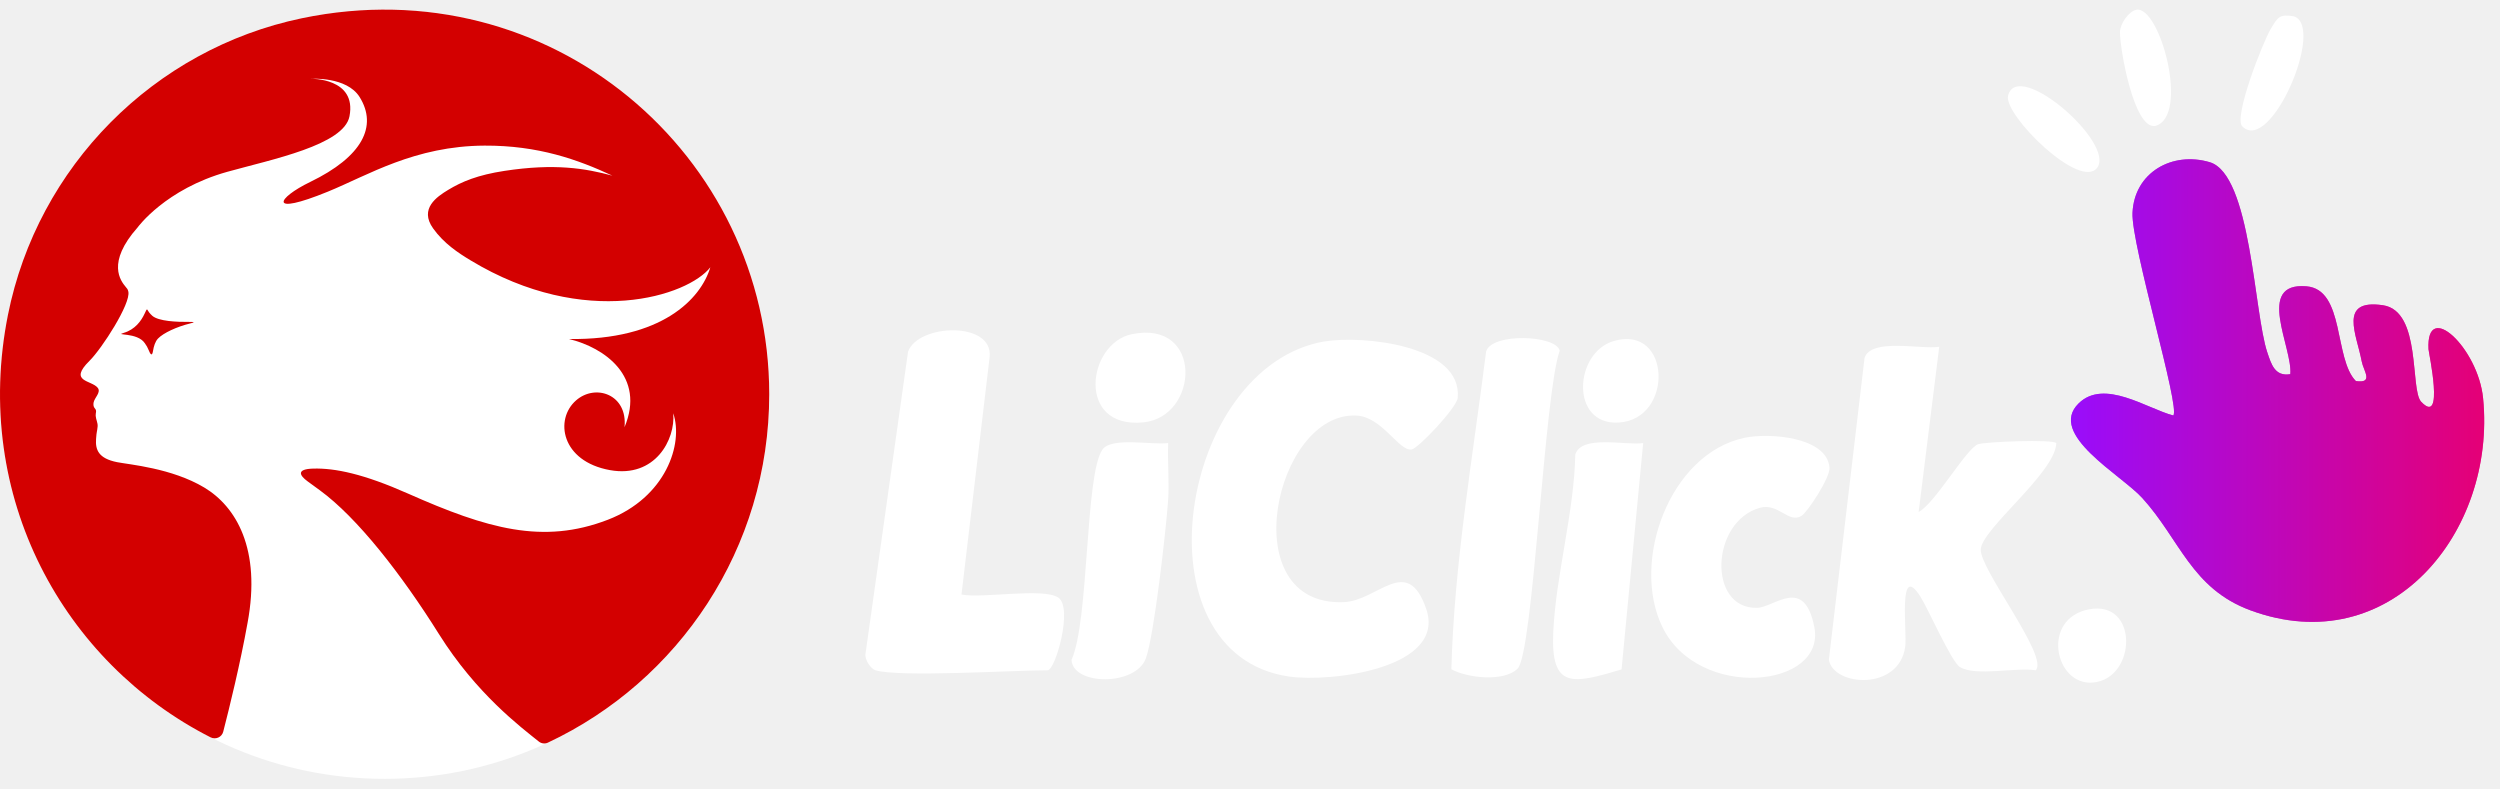
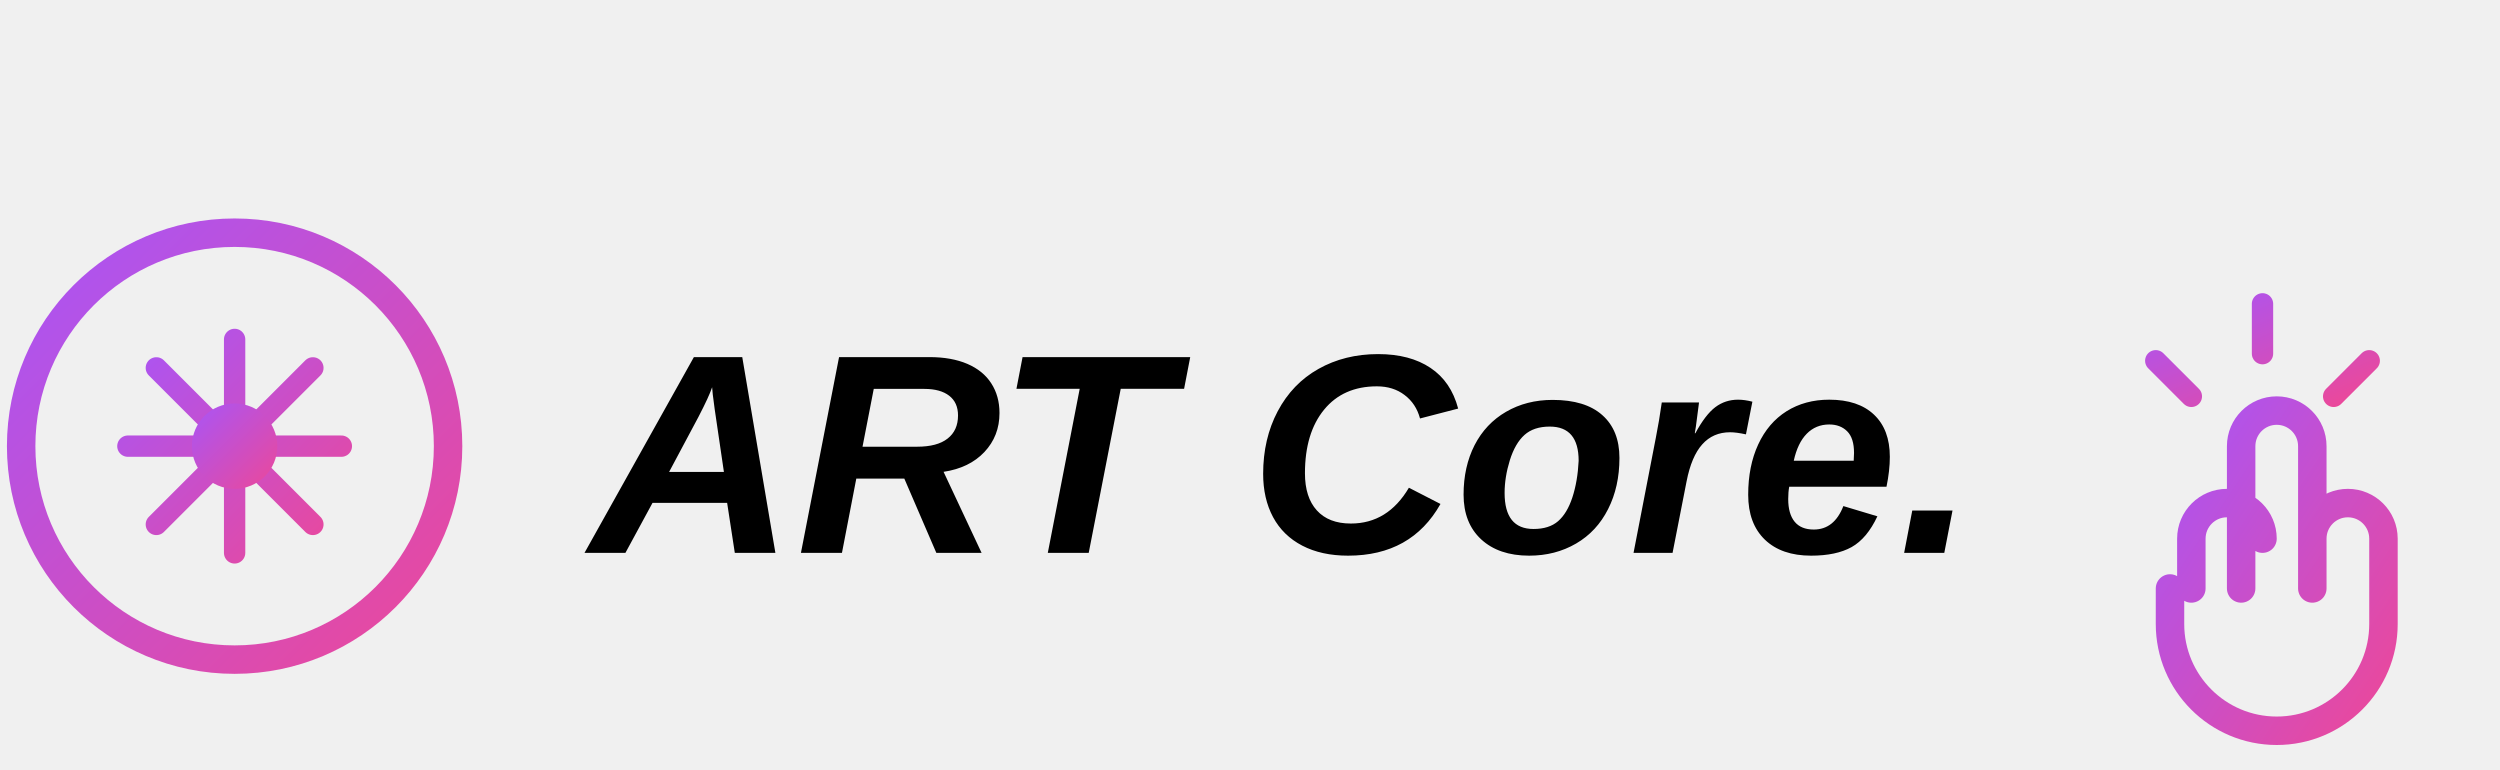
- <svg xmlns="http://www.w3.org/2000/svg" width="130" height="41" viewBox="0 0 130 41" fill="none">
-   <path d="M68.883 17.756C70.812 17.426 76.065 17.938 75.8 20.695C75.753 21.193 73.759 23.312 73.405 23.373C72.76 23.488 71.879 21.69 70.562 21.611C66.287 21.354 64.085 31.558 69.882 31.311C71.661 31.235 73.175 28.801 74.16 31.654C75.234 34.758 69.201 35.492 67.039 35.181C58.958 34.021 61.267 19.048 68.883 17.752V17.756Z" fill="white" />
-   <path d="M100.84 18.032L99.77 26.621C100.615 26.195 102.258 23.295 102.867 23.098C103.25 22.972 106.769 22.829 106.927 23.044C106.884 24.584 103.024 27.519 102.999 28.579C102.974 29.639 106.562 34.168 105.856 34.855C104.829 34.687 102.731 35.188 101.914 34.684C101.467 34.408 100.285 31.694 99.859 31.021C98.681 29.17 99.175 32.833 99.072 33.62C98.764 35.944 95.334 35.697 95.101 34.308L96.956 18.615C97.292 17.555 99.927 18.186 100.844 18.032H100.84Z" fill="white" />
-   <path d="M45.525 34.855C45.292 34.788 44.952 34.308 45.006 33.996L47.218 18.29C47.734 16.832 51.658 16.686 51.461 18.562L49.997 30.917C51.117 31.128 54.25 30.548 55.031 31.075C55.811 31.601 54.88 34.855 54.475 34.855C52.624 34.855 46.785 35.228 45.525 34.855Z" fill="white" />
-   <path d="M90.719 22.765C91.99 22.496 94.998 22.711 95.134 24.312C95.177 24.831 93.995 26.625 93.684 26.821C93.014 27.247 92.474 26.141 91.525 26.402C88.958 27.108 88.786 31.662 91.36 31.608C92.273 31.59 93.82 29.915 94.346 32.614C94.965 35.783 88.317 36.452 86.444 32.604C84.787 29.192 86.824 23.585 90.719 22.765Z" fill="white" />
-   <path d="M78.915 34.77C78.213 35.464 76.323 35.267 75.471 34.802C75.618 29.288 76.588 23.76 77.279 18.275C77.576 17.291 80.916 17.419 81.106 18.236C80.308 20.402 79.731 33.961 78.915 34.77Z" fill="white" />
-   <path d="M60.745 23.037C60.706 24.043 60.813 25.07 60.738 26.076C60.623 27.634 60.018 33.033 59.585 34.232C59.059 35.682 55.801 35.657 55.718 34.318C56.642 32.281 56.416 24.684 57.326 23.38C57.798 22.704 59.893 23.155 60.745 23.037Z" fill="white" />
-   <path d="M85.445 23.04L84.321 34.809C81.793 35.564 80.633 35.858 80.769 32.875C80.906 29.893 81.854 26.663 81.915 23.631C82.241 22.596 84.525 23.173 85.445 23.04Z" fill="white" />
-   <path d="M58.858 17.377C62.589 16.617 62.353 21.677 59.453 21.963C55.944 22.31 56.535 17.849 58.858 17.377Z" fill="white" />
-   <path d="M83.913 17.734C86.906 16.853 87.053 21.816 84.16 21.973C81.643 22.113 81.847 18.339 83.913 17.734Z" fill="white" />
-   <path d="M108.624 31.686C111.22 31.182 111.116 35.281 108.842 35.492C106.852 35.679 106.111 32.173 108.624 31.686Z" fill="white" />
-   <path d="M119.096 19.46C119.229 18.092 117.252 14.662 119.938 14.888C121.939 15.056 121.359 18.654 122.505 19.814C123.453 19.954 122.898 19.277 122.809 18.794C122.551 17.401 121.57 15.529 123.912 15.872C125.935 16.169 125.308 20.265 125.902 20.892C127.13 22.188 126.289 18.328 126.282 18.157C126.149 15.547 128.863 18.092 129.121 20.709C129.812 27.673 124.288 34.418 117.023 31.737C113.951 30.602 113.361 28.06 111.402 25.901C110.307 24.691 106.451 22.589 108.087 20.978C109.415 19.671 111.638 21.246 113.01 21.604C113.396 21.232 110.819 12.743 110.89 11.071C110.98 8.97 112.952 7.856 114.904 8.433C117.059 9.073 117.202 16.259 117.9 18.325C118.104 18.923 118.287 19.592 119.093 19.456L119.096 19.46Z" fill="url(#paint0_linear_774_9996)" fill-opacity="0.64" />
-   <path d="M119.096 19.46C119.229 18.092 117.252 14.662 119.938 14.888C121.939 15.056 121.359 18.654 122.505 19.814C123.453 19.954 122.898 19.277 122.809 18.794C122.551 17.401 121.57 15.529 123.912 15.872C125.935 16.169 125.308 20.265 125.902 20.892C127.13 22.188 126.289 18.328 126.282 18.157C126.149 15.547 128.863 18.092 129.121 20.709C129.812 27.673 124.288 34.418 117.023 31.737C113.951 30.602 113.361 28.06 111.402 25.901C110.307 24.691 106.451 22.589 108.087 20.978C109.415 19.671 111.638 21.246 113.01 21.604C113.396 21.232 110.819 12.743 110.89 11.071C110.98 8.97 112.952 7.856 114.904 8.433C117.059 9.073 117.202 16.259 117.9 18.325C118.104 18.923 118.287 19.592 119.093 19.456L119.096 19.46Z" fill="url(#paint1_linear_774_9996)" />
-   <path d="M111.087 0.506C112.326 0.287 113.873 6.059 112.075 6.549C110.951 6.743 110.221 2.461 110.239 1.659C110.249 1.211 110.718 0.574 111.091 0.509L111.087 0.506Z" fill="white" />
-   <path d="M116.598 6.571C116.129 6.105 117.682 2.138 118.105 1.458C118.452 0.896 118.527 0.724 119.279 0.849C120.933 1.372 118.073 8.035 116.601 6.574L116.598 6.571Z" fill="white" />
-   <path d="M109.064 8.708C108.194 9.943 104.159 5.955 104.421 4.967C104.933 3.037 109.97 7.419 109.064 8.708Z" fill="white" />
-   <circle cx="20" cy="20.5" r="20" fill="white" />
-   <path fill-rule="evenodd" clip-rule="evenodd" d="M9.837 16.739C9.197 16.747 8.243 16.706 7.919 16.421C7.85 16.36 7.798 16.3 7.755 16.247C7.627 16.089 7.675 15.969 7.52 16.308C7.344 16.69 7.02 17.136 6.438 17.308C5.899 17.467 7.142 17.259 7.533 17.85C7.637 18.008 7.662 18.039 7.719 18.181C7.822 18.443 7.909 18.543 7.956 18.253C7.995 18.008 8.071 17.756 8.217 17.604C8.495 17.313 9.198 16.988 9.893 16.818C10.083 16.771 10.193 16.735 9.837 16.739Z" fill="#D30000" />
-   <path fill-rule="evenodd" clip-rule="evenodd" d="M4.868 20.926C4.919 20.671 5.268 20.399 5.081 20.165C4.756 19.758 3.542 19.862 4.652 18.765C5.309 18.115 6.807 15.782 6.674 15.167C6.645 15.031 6.607 15.004 6.542 14.926C6.281 14.61 5.517 13.673 7.16 11.821C7.16 11.821 8.6 9.833 11.824 8.933C14.13 8.289 17.883 7.546 18.173 6.049C18.562 4.043 16.162 4.096 16.162 4.096C16.162 4.096 18.028 3.97 18.7 5.046C19.646 6.561 18.846 8.148 16.127 9.463C14.389 10.305 13.89 11.258 17.053 9.964C19.131 9.115 21.564 7.588 25.201 7.572C27.985 7.56 30.045 8.296 31.844 9.134C30.432 8.756 28.859 8.485 26.232 8.886C24.843 9.098 24.017 9.442 23.302 9.876C22.718 10.229 21.791 10.853 22.52 11.874C23.082 12.664 23.839 13.157 24.468 13.537C30.445 17.15 35.786 15.379 36.937 13.899C36.445 15.55 34.4 17.692 29.594 17.629C29.593 17.629 29.593 17.63 29.594 17.63C31.43 18.073 33.578 19.58 32.475 22.215C32.646 20.514 30.97 19.934 29.956 20.82C28.828 21.805 29.179 23.992 31.722 24.447C34.064 24.867 35.132 22.855 35.008 21.493L35.009 21.493C35.55 23.073 34.63 25.864 31.603 27.029C28.23 28.327 25.333 27.492 21.214 25.665C18.911 24.643 17.42 24.334 16.282 24.367C15.421 24.392 15.551 24.706 15.999 25.033L16.634 25.496C18.575 26.913 20.87 29.851 22.823 32.969C24.77 36.077 27.087 37.813 28.018 38.56C28.151 38.667 28.334 38.691 28.489 38.618C35.29 35.425 40 28.513 40 20.502C40 8.049 28.622 -1.745 15.695 0.949C7.997 2.554 1.956 8.66 0.414 16.371C-1.481 25.848 3.325 34.465 10.948 38.341C11.213 38.476 11.534 38.336 11.608 38.048C11.935 36.779 12.493 34.505 12.872 32.394C13.592 28.539 12.271 26.34 10.621 25.351C8.93 24.338 6.71 24.157 6.091 24.033C5.115 23.839 4.957 23.384 4.995 22.832C5.025 22.394 5.047 22.486 5.076 22.177C5.093 21.988 4.992 21.83 4.976 21.623C4.964 21.468 5.052 21.361 4.928 21.231C4.856 21.156 4.847 21.03 4.868 20.926Z" fill="#D30000" />
+ <svg xmlns="http://www.w3.org/2000/svg" width="130" height="40" viewBox="0 0 130 40" fill="none">
  <defs>
-     <linearGradient id="paint0_linear_774_9996" x1="107.688" y1="20.31" x2="129.179" y2="20.31" gradientUnits="userSpaceOnUse">
-       <stop stop-color="#990DFB" />
-       <stop offset="1" stop-color="#E50076" />
-     </linearGradient>
-     <linearGradient id="paint1_linear_774_9996" x1="107.688" y1="20.31" x2="129.179" y2="20.31" gradientUnits="userSpaceOnUse">
-       <stop stop-color="#990DFB" />
-       <stop offset="1" stop-color="#E50076" />
+     <linearGradient id="purpleGradient" x1="0%" y1="0%" x2="100%" y2="100%">
+       <stop offset="0%" stop-color="#A855F7" />
+       <stop offset="100%" stop-color="#EC4899" />
    </linearGradient>
  </defs>
+   <g transform="translate(-10, 1) scale(0.37)">
+     <g transform="translate(20, 20)">
+       <path d="M40 10C23.431 10 10 23.431 10 40C10 56.569 23.431 70 40 70C56.569 70 70 56.569 70 40C70 23.431 56.569 10 40 10Z" stroke="url(#purpleGradient)" stroke-width="4" stroke-linecap="round" />
+       <path d="M40 25V55M25 40H55M29 29L51 51M51 29L29 51" stroke="url(#purpleGradient)" stroke-width="3" stroke-linecap="round" />
+       <circle cx="40" cy="40" r="6" fill="url(#purpleGradient)" />
+     </g>
+     <text x="110" y="75" font-family="Arial Black, Arial, Helvetica, sans-serif" font-weight="900" font-style="italic" font-size="40" fill="#000000">ART Core.</text>
+     <g transform="translate(320, 35)">
+       <path d="M22 45L22 25C22 22.239 24.239 20 27 20C29.761 20 32 22.239 32 25L32 40M15 45V38C15 35.239 17.239 33 20 33C22.761 33 25 35.239 25 38M32 45V38C32 35.239 34.239 33 37 33C39.761 33 42 35.239 42 38V50C42 58.284 35.284 65 27 65C18.716 65 12 58.284 12 50V45" stroke="url(#purpleGradient)" stroke-width="4" stroke-linecap="round" stroke-linejoin="round" />
+       <path d="M25 12V5M15 18L10 13M35 18L40 13" stroke="url(#purpleGradient)" stroke-width="3" stroke-linecap="round" />
+     </g>
+   </g>
</svg>
